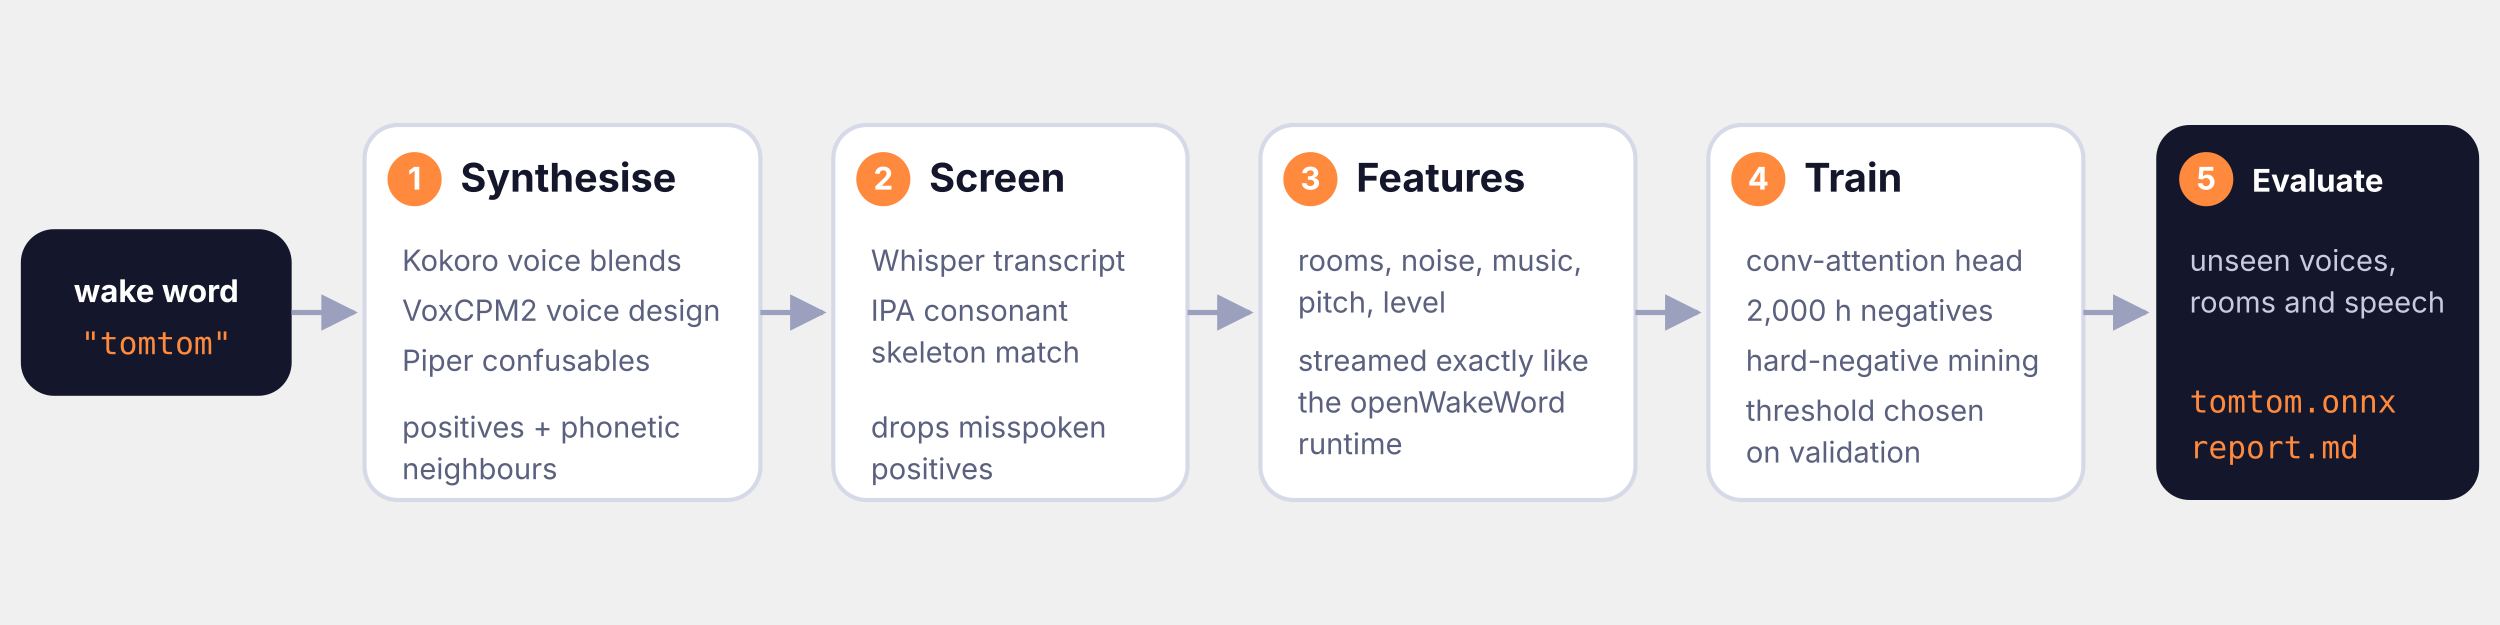
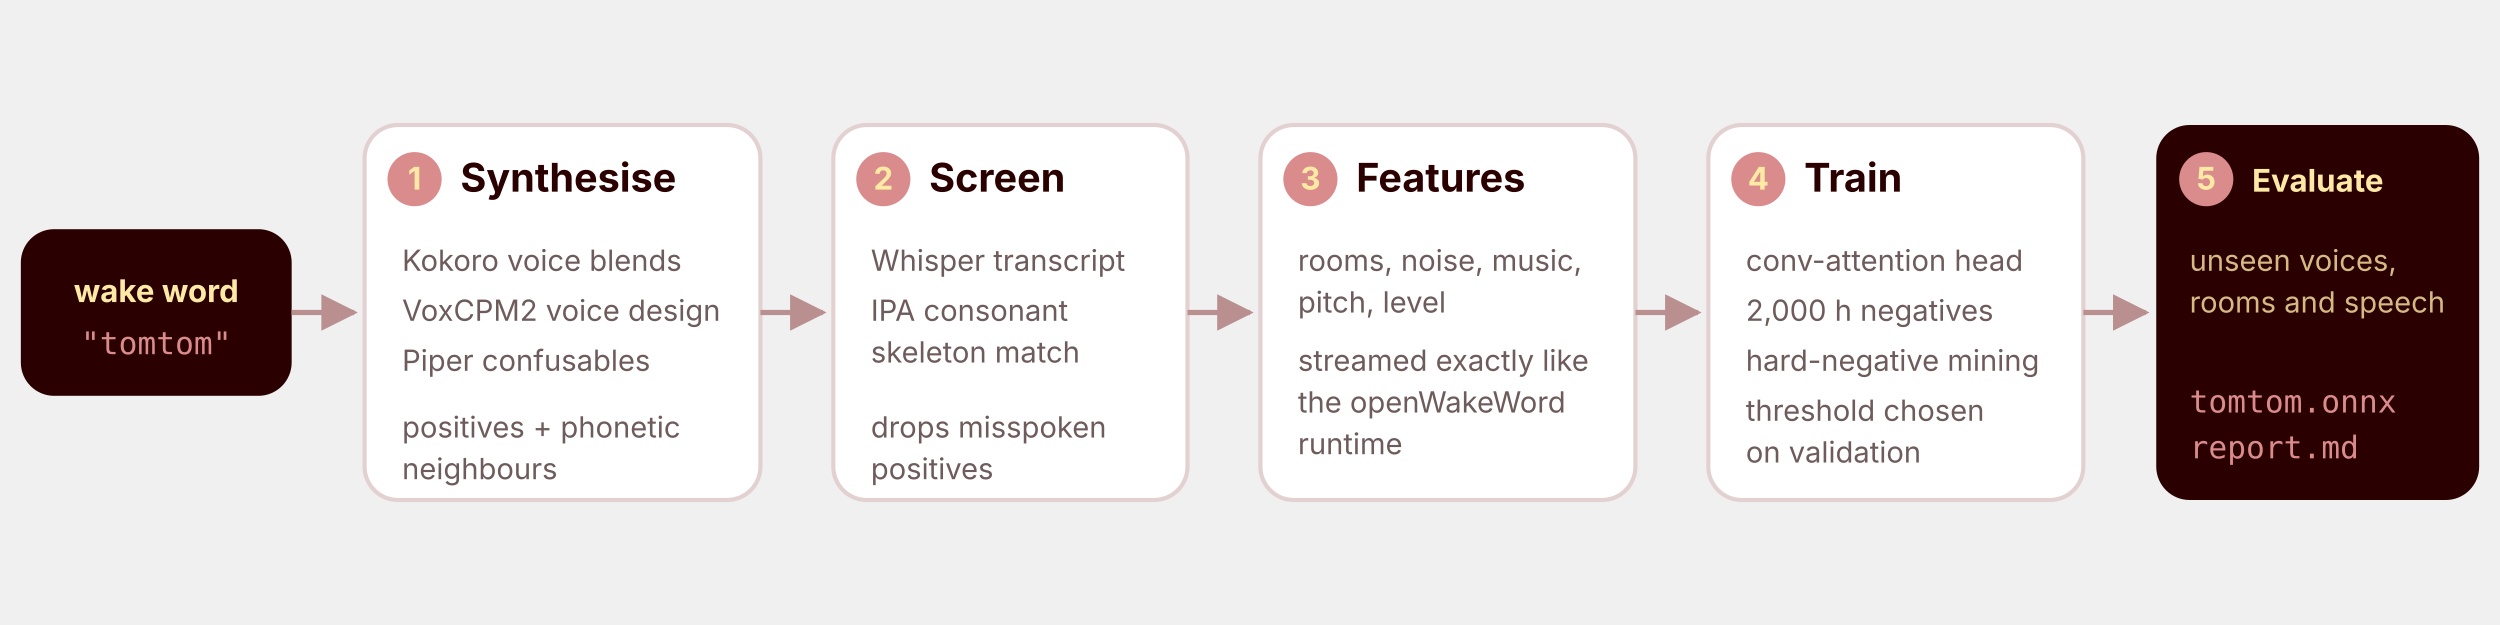
<svg xmlns="http://www.w3.org/2000/svg" viewBox="0 0 1200 300" role="img" aria-label="wakesmith pipeline from wake word to evaluated ONNX model">
  <defs>
    <marker id="arrow" viewBox="0 0 10 10" refX="9" refY="5" markerWidth="7" markerHeight="7" orient="auto-start-reverse">
-       <path d="M0 0L10 5L0 10z" fill="#9aa0bd" />
+       <path d="M0 0L10 5L0 10z" fill="#b98f8f" />
    </marker>
    <style>
-       .box { fill: #ffffff; stroke: #d6d9e8; stroke-width: 2; }
-       .key { fill: #14172b; }
-       .title { font: 700 19px Inter, 'Segoe UI', Helvetica, Arial, sans-serif; fill: #14172b; }
-       .line { font: 14px Inter, 'Segoe UI', Helvetica, Arial, sans-serif; fill: #5a607e; }
-       .edge { stroke: #9aa0bd; stroke-width: 2.5; fill: none; marker-end: url(#arrow); }
-       .num { font: 700 15px Inter, 'Segoe UI', Helvetica, Arial, sans-serif; fill: #ffffff; }
+       .box { fill: #ffffff; stroke: #e3d1d1; stroke-width: 2; }
+       .key { fill: #2A0000; }
+       .title { font: 700 19px Inter, 'Segoe UI', Helvetica, Arial, sans-serif; fill: #2A0000; }
+       .line { font: 14px Inter, 'Segoe UI', Helvetica, Arial, sans-serif; fill: #6e5b5b; }
+       .edge { stroke: #b98f8f; stroke-width: 2.5; fill: none; marker-end: url(#arrow); }
+       .num { font: 700 15px Inter, 'Segoe UI', Helvetica, Arial, sans-serif; fill: #FFEAA5; }
    </style>
  </defs>
  <g>
    <rect class="key" x="10" y="110" width="130" height="80" rx="16" />
    <text x="75" y="145" text-anchor="middle" class="num" font-size="16">wake word</text>
-     <text x="75" y="170" text-anchor="middle" fill="#ff8a3d" font-family="'JetBrains Mono', monospace" font-size="15">"tomtom"</text>
+     <text x="75" y="170" text-anchor="middle" fill="#DA8C8C" font-family="'JetBrains Mono', monospace" font-size="15">"tomtom"</text>
  </g>
  <path class="edge" d="M140 150H170" />
  <g transform="translate(175 60)">
    <rect class="box" width="190" height="180" rx="16" />
-     <circle cx="24" cy="26" r="13" fill="#ff8a3d" />
-     <text x="24" y="31" text-anchor="middle" class="num">1</text>
+     <circle cx="24" cy="26" r="13" fill="#DA8C8C" />
+     <text x="24" y="31" text-anchor="middle" class="num" fill="#2A0000">1</text>
    <text x="46" y="32" class="title">Synthesise</text>
    <text x="18" y="70" class="line">Kokoro voice blends</text>
    <text x="18" y="94" class="line">VoxCPM2 voice design</text>
    <text x="18" y="118" class="line">Piper confusables</text>
    <text x="18" y="150" class="line">positives + phonetic</text>
    <text x="18" y="170" class="line">neighbours</text>
  </g>
  <path class="edge" d="M365 150H395" />
  <g transform="translate(400 60)">
    <rect class="box" width="170" height="180" rx="16" />
-     <circle cx="24" cy="26" r="13" fill="#ff8a3d" />
-     <text x="24" y="31" text-anchor="middle" class="num">2</text>
+     <circle cx="24" cy="26" r="13" fill="#DA8C8C" />
+     <text x="24" y="31" text-anchor="middle" class="num" fill="#2A0000">2</text>
    <text x="46" y="32" class="title">Screen</text>
    <text x="18" y="70" class="line">Whisper transcript</text>
    <text x="18" y="94" class="line">IPA consonant</text>
    <text x="18" y="114" class="line">skeleton match</text>
    <text x="18" y="150" class="line">drops misspoken</text>
    <text x="18" y="170" class="line">positives</text>
  </g>
  <path class="edge" d="M570 150H600" />
  <g transform="translate(605 60)">
    <rect class="box" width="180" height="180" rx="16" />
-     <circle cx="24" cy="26" r="13" fill="#ff8a3d" />
-     <text x="24" y="31" text-anchor="middle" class="num">3</text>
+     <circle cx="24" cy="26" r="13" fill="#DA8C8C" />
+     <text x="24" y="31" text-anchor="middle" class="num" fill="#2A0000">3</text>
    <text x="46" y="32" class="title">Features</text>
    <text x="18" y="70" class="line">rooms, noise, music,</text>
    <text x="18" y="90" class="line">pitch, level</text>
    <text x="18" y="118" class="line">streamed exactly like</text>
    <text x="18" y="138" class="line">the openWakeWord</text>
    <text x="18" y="158" class="line">runtime</text>
  </g>
  <path class="edge" d="M785 150H815" />
  <g transform="translate(820 60)">
    <rect class="box" width="180" height="180" rx="16" />
-     <circle cx="24" cy="26" r="13" fill="#ff8a3d" />
-     <text x="24" y="31" text-anchor="middle" class="num">4</text>
+     <circle cx="24" cy="26" r="13" fill="#DA8C8C" />
+     <text x="24" y="31" text-anchor="middle" class="num" fill="#2A0000">4</text>
    <text x="46" y="32" class="title">Train</text>
    <text x="18" y="70" class="line">conv-attention head</text>
    <text x="18" y="94" class="line">2,000 h negatives</text>
    <text x="18" y="118" class="line">hard-negative mining</text>
    <text x="18" y="142" class="line">threshold chosen</text>
    <text x="18" y="162" class="line">on validation</text>
  </g>
  <path class="edge" d="M1000 150H1030" />
  <g transform="translate(1035 60)">
    <rect class="key" width="155" height="180" rx="16" />
-     <circle cx="24" cy="26" r="13" fill="#ff8a3d" />
-     <text x="24" y="31" text-anchor="middle" class="num" fill="#14172b">5</text>
+     <circle cx="24" cy="26" r="13" fill="#DA8C8C" />
+     <text x="24" y="31" text-anchor="middle" class="num" fill="#2A0000">5</text>
    <text x="46" y="32" class="num" font-size="19">Evaluate</text>
-     <text x="16" y="70" font-family="Inter, sans-serif" font-size="14" fill="#c8cbe0">unseen voices,</text>
-     <text x="16" y="90" font-family="Inter, sans-serif" font-size="14" fill="#c8cbe0">rooms and speech</text>
-     <text x="16" y="138" font-family="'JetBrains Mono', monospace" font-size="15" fill="#ff8a3d">tomtom.onnx</text>
-     <text x="16" y="160" font-family="'JetBrains Mono', monospace" font-size="15" fill="#ff8a3d">report.md</text>
+     <text x="16" y="70" font-family="Inter, sans-serif" font-size="14" fill="#FFEAA5" fill-opacity="0.8">unseen voices,</text>
+     <text x="16" y="90" font-family="Inter, sans-serif" font-size="14" fill="#FFEAA5" fill-opacity="0.8">rooms and speech</text>
+     <text x="16" y="138" font-family="'JetBrains Mono', monospace" font-size="15" fill="#DA8C8C">tomtom.onnx</text>
+     <text x="16" y="160" font-family="'JetBrains Mono', monospace" font-size="15" fill="#DA8C8C">report.md</text>
  </g>
</svg>
